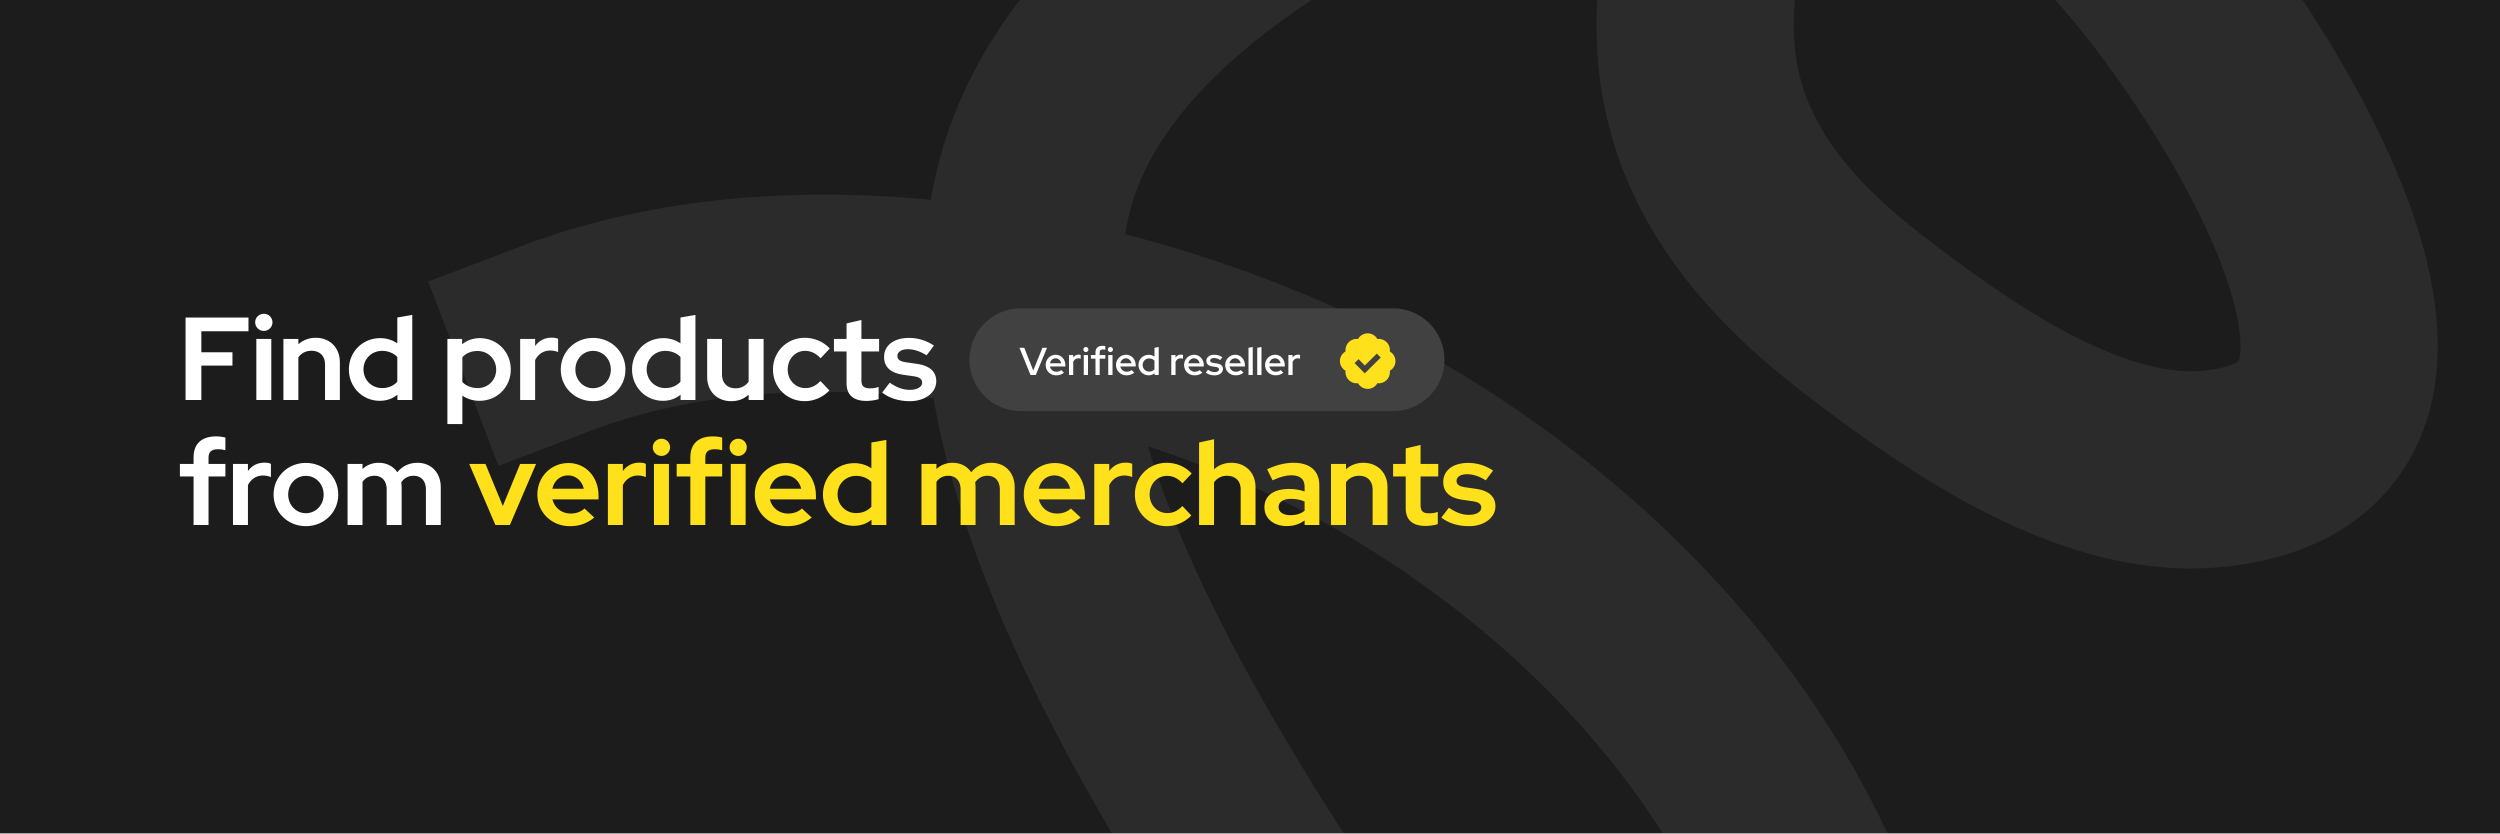
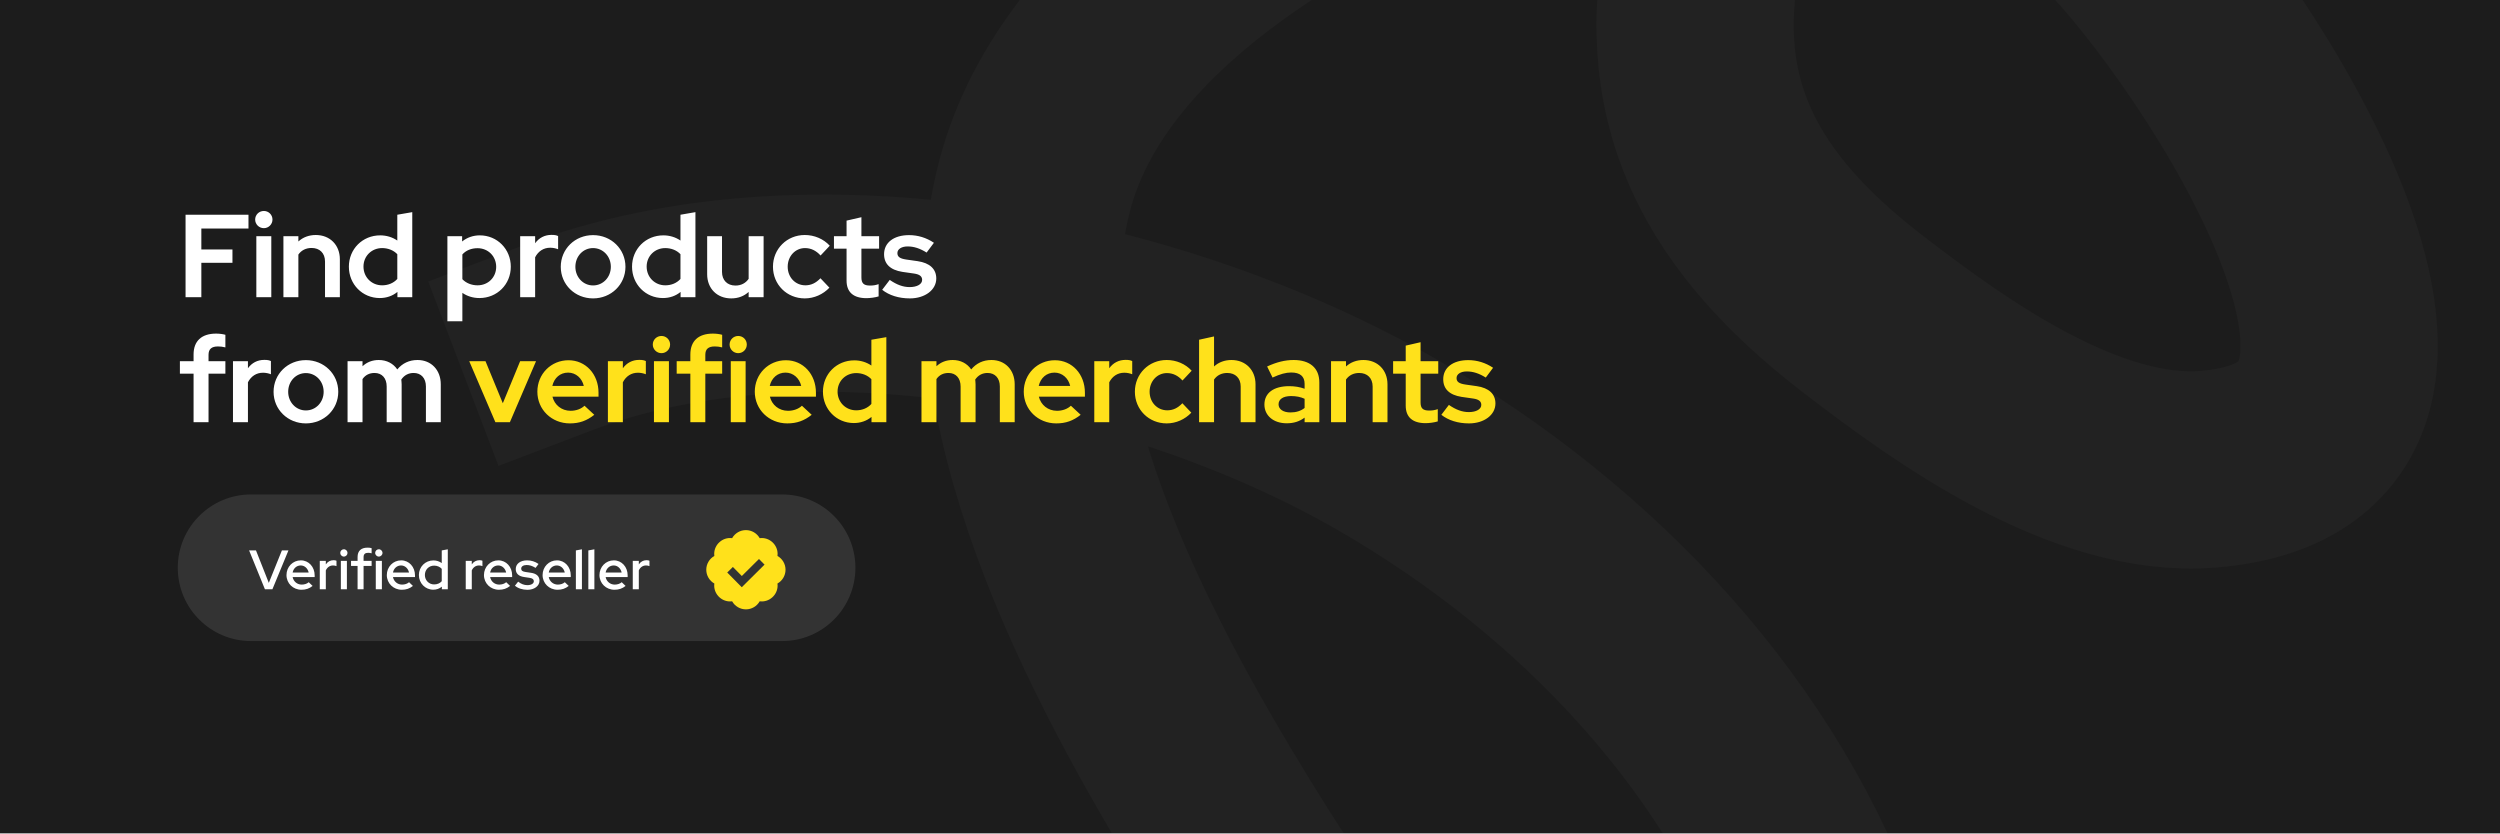
<svg xmlns="http://www.w3.org/2000/svg" width="900" height="300" viewBox="0 0 900 300" fill="none">
-   <g clip-path="url(#clip0_150_260)">
+   <g clip-path="url(#clip0_158_298)">
    <rect width="900" height="300" fill="#1C1C1C" />
-     <path d="M200 121.897C292.804 86.556 417.31 112.807 499.383 160.095C572.065 201.972 632.498 266.254 658.951 343.74C673.296 385.763 672.597 470.444 600 449.813C529.203 429.694 476.027 355.879 441.358 299.371C403.027 236.894 352.437 142.799 372.531 66.656C390.197 -0.288 469.541 -45.072 530.864 -69.682C614.488 -103.24 691.789 -90.74 758.025 -32.071C788.991 -4.643 906.491 159.73 795.062 168.91C750.917 172.547 702.067 137.217 670.679 113.082C618.953 73.308 599.005 30.412 616.358 -32.365C636.71 -105.99 716.576 -182.596 799.383 -192.209C840.467 -196.979 886.842 -180.132 900 -142.552" stroke="white" stroke-opacity="0.07" stroke-width="71" stroke-linecap="square" />
-     <path d="M66.8 144V114.304H89.454V119.267H72.485V126.819H83.684V131.613H72.485V144H66.8ZM94.996 119.14C93.257 119.14 91.857 117.74 91.857 116.043C91.857 114.304 93.257 112.946 94.996 112.946C96.693 112.946 98.093 114.304 98.093 116.043C98.093 117.74 96.693 119.14 94.996 119.14ZM92.281 144V122.025H97.668V144H92.281ZM102.03 144V122.025H107.417V123.934C109.072 122.407 111.236 121.601 113.696 121.601C118.787 121.601 122.35 125.207 122.35 130.34V144H117.005V131.146C117.005 128.134 115.096 126.267 112.169 126.267C110.133 126.267 108.478 127.116 107.417 128.643V144H102.03ZM136.708 144.297C130.472 144.297 125.593 139.333 125.593 133.012C125.593 126.649 130.514 121.728 136.877 121.728C139.083 121.728 141.247 122.364 143.029 123.595V114.304L148.417 113.371V144H143.071V142.091C141.332 143.533 139.126 144.297 136.708 144.297ZM137.556 139.715C139.762 139.715 141.671 138.909 143.029 137.424V128.516C141.714 127.116 139.72 126.31 137.556 126.31C133.781 126.31 130.853 129.194 130.853 132.97C130.853 136.788 133.781 139.715 137.556 139.715ZM161.064 152.654V122.025H166.367V123.934C168.148 122.492 170.354 121.728 172.73 121.728C179.009 121.728 183.887 126.691 183.887 133.012C183.887 139.376 178.966 144.297 172.603 144.297C170.354 144.297 168.233 143.661 166.452 142.43V152.654H161.064ZM171.924 139.715C175.742 139.715 178.627 136.831 178.627 133.055C178.627 129.237 175.7 126.352 171.924 126.352C169.718 126.352 167.767 127.116 166.452 128.601V137.509C167.767 138.909 169.761 139.715 171.924 139.715ZM187.26 144V122.025H192.648V124.57C194.048 122.619 196.084 121.558 198.544 121.558C199.69 121.558 200.284 121.686 200.92 121.983V126.734C200.072 126.395 199.053 126.182 198.078 126.182C195.702 126.182 193.793 127.413 192.648 129.619V144H187.26ZM213.498 144.424C206.965 144.424 201.875 139.418 201.875 133.055C201.875 126.649 206.965 121.643 213.498 121.643C220.032 121.643 225.165 126.649 225.165 133.055C225.165 139.418 220.032 144.424 213.498 144.424ZM213.498 139.758C217.104 139.758 219.904 136.788 219.904 133.055C219.904 129.237 217.062 126.31 213.498 126.31C209.935 126.31 207.135 129.237 207.135 133.055C207.135 136.788 209.935 139.758 213.498 139.758ZM238.647 144.297C232.411 144.297 227.532 139.333 227.532 133.012C227.532 126.649 232.453 121.728 238.817 121.728C241.023 121.728 243.186 122.364 244.968 123.595V114.304L250.356 113.371V144H245.01V142.091C243.271 143.533 241.065 144.297 238.647 144.297ZM239.495 139.715C241.701 139.715 243.61 138.909 244.968 137.424V128.516C243.653 127.116 241.659 126.31 239.495 126.31C235.72 126.31 232.793 129.194 232.793 132.97C232.793 136.788 235.72 139.715 239.495 139.715ZM263.231 144.424C258.14 144.424 254.577 140.861 254.577 135.728V122.025H259.922V134.879C259.922 137.891 261.831 139.8 264.758 139.8C266.837 139.8 268.449 138.909 269.51 137.382V122.025H274.897V144H269.51V142.091C267.855 143.618 265.734 144.424 263.231 144.424ZM289.721 144.424C283.273 144.424 278.267 139.461 278.267 133.012C278.267 126.607 283.273 121.601 289.721 121.601C293.158 121.601 296.467 123.001 298.715 125.461L295.406 128.982C293.794 127.201 291.927 126.31 289.806 126.31C286.285 126.31 283.57 129.237 283.57 133.012C283.57 136.831 286.328 139.715 289.934 139.715C291.97 139.715 293.709 138.909 295.364 137.17L298.588 140.564C296.297 142.982 293.073 144.424 289.721 144.424ZM311.932 144.339C307.223 144.339 304.763 142.176 304.763 138.018V126.522H300.224V122.025H304.763V116.425L310.108 115.195V122.025H316.472V126.522H310.108V136.873C310.108 138.994 310.957 139.8 313.205 139.8C314.351 139.8 315.199 139.673 316.302 139.291V143.703C315.114 144.085 313.205 144.339 311.932 144.339ZM327.557 144.424C323.569 144.424 320.091 143.321 317.588 141.327L320.303 137.764C322.806 139.503 325.096 140.352 327.472 140.352C330.187 140.352 331.969 139.291 331.969 137.764C331.969 136.491 331.078 135.77 329.042 135.473L324.884 134.879C320.515 134.2 318.266 132.037 318.266 128.516C318.266 124.358 321.745 121.643 327.26 121.643C330.442 121.643 333.496 122.576 336.211 124.401L333.581 127.922C331.205 126.437 329.042 125.716 326.751 125.716C324.545 125.716 323.06 126.691 323.06 128.091C323.06 129.449 323.951 130.085 326.199 130.425L330.357 131.019C334.684 131.655 337.06 133.819 337.06 137.255C337.06 141.37 332.987 144.424 327.557 144.424ZM69.685 189V171.522H64.764V167.025H69.685V164.607C69.685 159.771 72.569 157.098 77.787 157.098C78.975 157.098 80.248 157.268 81.139 157.522V162.061C80.121 161.807 79.357 161.722 78.466 161.722C76.175 161.722 75.072 162.655 75.072 164.734V167.025H81.139V171.522H75.072V189H69.685ZM83.871 189V167.025H89.258V169.57C90.659 167.619 92.695 166.558 95.155 166.558C96.301 166.558 96.895 166.686 97.531 166.983V171.734C96.683 171.395 95.664 171.182 94.689 171.182C92.313 171.182 90.404 172.413 89.258 174.619V189H83.871ZM110.109 189.424C103.576 189.424 98.486 184.418 98.486 178.055C98.486 171.649 103.576 166.643 110.109 166.643C116.642 166.643 121.776 171.649 121.776 178.055C121.776 184.418 116.642 189.424 110.109 189.424ZM110.109 184.758C113.715 184.758 116.515 181.788 116.515 178.055C116.515 174.237 113.673 171.31 110.109 171.31C106.546 171.31 103.746 174.237 103.746 178.055C103.746 181.788 106.546 184.758 110.109 184.758ZM125.119 189V167.025H130.506V168.849C132.076 167.364 134.07 166.601 136.361 166.601C139.246 166.601 141.579 167.873 143.021 169.995C144.845 167.789 147.306 166.601 150.318 166.601C155.239 166.601 158.675 170.207 158.675 175.34V189H153.33V176.146C153.33 173.134 151.591 171.267 148.918 171.267C147.051 171.267 145.524 172.073 144.464 173.643C144.506 174.194 144.591 174.746 144.591 175.34V189H139.203V176.146C139.203 173.134 137.506 171.267 134.834 171.267C133.009 171.267 131.525 171.988 130.506 173.473V189H125.119Z" fill="white" />
-     <path d="M178.341 189L168.923 167.025H174.777L181.014 182.17L187.25 167.025H192.977L183.559 189H178.341ZM205.16 189.424C198.542 189.424 193.451 184.418 193.451 178.012C193.451 171.649 198.372 166.686 204.651 166.686C210.845 166.686 215.469 171.691 215.469 178.394V179.794H198.881C199.603 182.764 202.148 184.885 205.415 184.885C207.408 184.885 209.233 184.206 210.421 183.061L213.942 186.327C211.269 188.449 208.596 189.424 205.16 189.424ZM198.839 175.934H210.166C209.53 173.134 207.281 171.14 204.524 171.14C201.681 171.14 199.518 173.007 198.839 175.934ZM218.842 189V167.025H224.229V169.57C225.629 167.619 227.666 166.558 230.126 166.558C231.272 166.558 231.866 166.686 232.502 166.983V171.734C231.653 171.395 230.635 171.182 229.66 171.182C227.284 171.182 225.375 172.413 224.229 174.619V189H218.842ZM238.142 164.14C236.402 164.14 235.002 162.74 235.002 161.043C235.002 159.304 236.402 157.946 238.142 157.946C239.838 157.946 241.238 159.304 241.238 161.043C241.238 162.74 239.838 164.14 238.142 164.14ZM235.426 189V167.025H240.814V189H235.426ZM248.527 189V171.522H243.606V167.025H248.527V164.607C248.527 159.771 251.412 157.098 256.63 157.098C257.817 157.098 259.09 157.268 259.981 157.522V162.061C258.963 161.807 258.199 161.722 257.308 161.722C255.018 161.722 253.915 162.655 253.915 164.734V167.025H259.981V171.522H253.915V189H248.527ZM265.751 164.14C264.054 164.14 262.654 162.74 262.654 161.043C262.654 159.304 264.054 157.946 265.751 157.946C267.49 157.946 268.847 159.304 268.847 161.043C268.847 162.74 267.49 164.14 265.751 164.14ZM263.078 189V167.025H268.423V189H263.078ZM283.43 189.424C276.812 189.424 271.722 184.418 271.722 178.012C271.722 171.649 276.643 166.686 282.921 166.686C289.115 166.686 293.739 171.691 293.739 178.394V179.794H277.152C277.873 182.764 280.418 184.885 283.685 184.885C285.679 184.885 287.503 184.206 288.691 183.061L292.212 186.327C289.539 188.449 286.866 189.424 283.43 189.424ZM277.109 175.934H288.436C287.8 173.134 285.551 171.14 282.794 171.14C279.952 171.14 277.788 173.007 277.109 175.934ZM307.375 189.297C301.139 189.297 296.261 184.333 296.261 178.012C296.261 171.649 301.182 166.728 307.545 166.728C309.751 166.728 311.915 167.364 313.696 168.595V159.304L319.084 158.371V189H313.739V187.091C311.999 188.533 309.793 189.297 307.375 189.297ZM308.224 184.715C310.43 184.715 312.339 183.909 313.696 182.424V173.516C312.381 172.116 310.387 171.31 308.224 171.31C304.448 171.31 301.521 174.194 301.521 177.97C301.521 181.788 304.448 184.715 308.224 184.715ZM331.731 189V167.025H337.119V168.849C338.689 167.364 340.683 166.601 342.973 166.601C345.858 166.601 348.191 167.873 349.634 169.995C351.458 167.789 353.918 166.601 356.93 166.601C361.852 166.601 365.288 170.207 365.288 175.34V189H359.942V176.146C359.942 173.134 358.203 171.267 355.531 171.267C353.664 171.267 352.137 172.073 351.076 173.643C351.119 174.194 351.203 174.746 351.203 175.34V189H345.816V176.146C345.816 173.134 344.119 171.267 341.446 171.267C339.622 171.267 338.137 171.988 337.119 173.473V189H331.731ZM380.26 189.424C373.642 189.424 368.552 184.418 368.552 178.012C368.552 171.649 373.473 166.686 379.751 166.686C385.945 166.686 390.569 171.691 390.569 178.394V179.794H373.982C374.703 182.764 377.248 184.885 380.515 184.885C382.509 184.885 384.333 184.206 385.521 183.061L389.042 186.327C386.369 188.449 383.697 189.424 380.26 189.424ZM373.939 175.934H385.266C384.63 173.134 382.382 171.14 379.624 171.14C376.782 171.14 374.618 173.007 373.939 175.934ZM393.942 189V167.025H399.33V169.57C400.73 167.619 402.766 166.558 405.227 166.558C406.372 166.558 406.966 166.686 407.602 166.983V171.734C406.754 171.395 405.736 171.182 404.76 171.182C402.384 171.182 400.475 172.413 399.33 174.619V189H393.942ZM420.011 189.424C413.563 189.424 408.557 184.461 408.557 178.012C408.557 171.607 413.563 166.601 420.011 166.601C423.447 166.601 426.756 168.001 429.005 170.461L425.696 173.982C424.084 172.201 422.217 171.31 420.096 171.31C416.575 171.31 413.86 174.237 413.86 178.012C413.86 181.831 416.617 184.715 420.223 184.715C422.259 184.715 423.999 183.909 425.653 182.17L428.877 185.564C426.586 187.982 423.362 189.424 420.011 189.424ZM431.669 189V159.304L437.056 158.116V168.934C438.711 167.407 440.874 166.601 443.335 166.601C448.426 166.601 451.989 170.207 451.989 175.34V189H446.644V176.146C446.644 173.134 444.735 171.267 441.808 171.267C439.771 171.267 438.117 172.116 437.056 173.643V189H431.669ZM463.207 189.382C458.456 189.382 455.189 186.624 455.189 182.637C455.189 178.479 458.498 176.019 464.098 176.019C466.05 176.019 467.959 176.316 469.656 176.952V175.17C469.656 172.455 468.001 171.098 464.819 171.098C462.953 171.098 460.874 171.649 458.117 172.922L456.165 168.934C459.559 167.364 462.613 166.601 465.71 166.601C471.607 166.601 474.958 169.528 474.958 174.661V189H469.656V187.346C467.789 188.745 465.71 189.382 463.207 189.382ZM460.28 182.552C460.28 184.333 461.977 185.479 464.565 185.479C466.559 185.479 468.256 184.97 469.656 183.867V180.558C468.171 179.879 466.601 179.582 464.777 179.582C461.977 179.582 460.28 180.685 460.28 182.552ZM479.172 189V167.025H484.56V168.934C486.214 167.407 488.378 166.601 490.839 166.601C495.929 166.601 499.493 170.207 499.493 175.34V189H494.148V176.146C494.148 173.134 492.239 171.267 489.311 171.267C487.275 171.267 485.621 172.116 484.56 173.643V189H479.172ZM513.229 189.339C508.52 189.339 506.059 187.176 506.059 183.018V171.522H501.52V167.025H506.059V161.425L511.405 160.195V167.025H517.768V171.522H511.405V181.873C511.405 183.994 512.253 184.8 514.502 184.8C515.647 184.8 516.495 184.673 517.598 184.291V188.703C516.411 189.085 514.502 189.339 513.229 189.339ZM528.853 189.424C524.866 189.424 521.387 188.321 518.884 186.327L521.599 182.764C524.102 184.503 526.393 185.352 528.769 185.352C531.484 185.352 533.265 184.291 533.265 182.764C533.265 181.491 532.375 180.77 530.338 180.473L526.181 179.879C521.811 179.2 519.563 177.037 519.563 173.516C519.563 169.358 523.041 166.643 528.556 166.643C531.738 166.643 534.793 167.576 537.508 169.401L534.877 172.922C532.502 171.437 530.338 170.716 528.047 170.716C525.841 170.716 524.357 171.691 524.357 173.091C524.357 174.449 525.247 175.085 527.496 175.425L531.653 176.019C535.98 176.655 538.356 178.819 538.356 182.255C538.356 186.37 534.284 189.424 528.853 189.424Z" fill="#FFE11B" />
-     <rect x="349" y="111" width="171" height="37" rx="18.5" fill="#414141" />
-     <path d="M500.332 126.521C500.355 126.347 500.367 126.173 500.367 126C500.367 123.621 498.224 121.712 495.846 122.035C495.153 120.802 493.833 120 492.367 120C490.901 120 489.581 120.802 488.888 122.035C486.505 121.712 484.367 123.621 484.367 126C484.367 126.173 484.379 126.347 484.402 126.521C483.169 127.215 482.367 128.535 482.367 130C482.367 131.465 483.169 132.785 484.402 133.479C484.379 133.652 484.367 133.826 484.367 134C484.367 136.379 486.505 138.283 488.888 137.965C489.581 139.198 490.901 140 492.367 140C493.833 140 495.153 139.198 495.846 137.965C498.224 138.283 500.367 136.379 500.367 134C500.367 133.827 500.355 133.653 500.332 133.479C501.565 132.785 502.367 131.465 502.367 130C502.367 128.535 501.565 127.215 500.332 126.521ZM491.322 134.416L487.655 130.702L489.079 129.298L491.336 131.584L495.663 127.29L497.071 128.71L491.322 134.416Z" fill="#FFE11B" />
-     <path d="M370.99 135L367 125.2H368.736L371.97 133.39L375.274 125.2H376.926L372.88 135H370.99ZM380.211 135.126C378.097 135.126 376.431 133.516 376.431 131.416C376.431 129.344 378.027 127.706 380.057 127.706C382.045 127.706 383.543 129.358 383.543 131.5V131.92H377.985C378.195 133.026 379.119 133.824 380.281 133.824C380.967 133.824 381.611 133.614 382.045 133.222L383.025 134.16C382.185 134.832 381.317 135.126 380.211 135.126ZM377.985 130.786H382.031C381.821 129.75 381.009 128.994 380.029 128.994C378.993 128.994 378.181 129.722 377.985 130.786ZM384.833 135V127.832H386.359V128.728C386.807 128.056 387.479 127.664 388.319 127.664C388.641 127.678 388.851 127.706 389.047 127.804V129.162C388.781 129.05 388.487 128.994 388.179 128.994C387.381 128.994 386.723 129.442 386.359 130.24V135H384.833ZM390.908 126.754C390.418 126.754 389.998 126.334 389.998 125.83C389.998 125.326 390.418 124.906 390.908 124.906C391.426 124.906 391.832 125.326 391.832 125.83C391.832 126.334 391.426 126.754 390.908 126.754ZM390.152 135V127.832H391.678V135H390.152ZM394.374 135V129.12H392.722V127.832H394.374V126.852C394.374 125.326 395.256 124.5 396.88 124.5C397.258 124.5 397.622 124.528 397.916 124.626V125.928C397.58 125.844 397.356 125.802 397.034 125.802C396.264 125.802 395.886 126.152 395.886 126.88V127.832H397.916V129.12H395.886V135H394.374ZM399.736 126.754C399.232 126.754 398.812 126.334 398.812 125.83C398.812 125.326 399.232 124.906 399.736 124.906C400.24 124.906 400.66 125.326 400.66 125.83C400.66 126.334 400.24 126.754 399.736 126.754ZM398.966 135V127.832H400.506V135H398.966ZM405.531 135.126C403.417 135.126 401.751 133.516 401.751 131.416C401.751 129.344 403.347 127.706 405.377 127.706C407.365 127.706 408.863 129.358 408.863 131.5V131.92H403.305C403.515 133.026 404.439 133.824 405.601 133.824C406.287 133.824 406.931 133.614 407.365 133.222L408.345 134.16C407.505 134.832 406.637 135.126 405.531 135.126ZM403.305 130.786H407.351C407.141 129.75 406.329 128.994 405.349 128.994C404.313 128.994 403.501 129.722 403.305 130.786ZM413.485 135.112C411.455 135.112 409.845 133.488 409.845 131.402C409.845 129.344 411.455 127.72 413.513 127.72C414.283 127.72 415.011 127.958 415.613 128.392V125.2L417.139 124.92V135H415.641V134.342C415.039 134.846 414.297 135.112 413.485 135.112ZM413.695 133.782C414.479 133.782 415.165 133.488 415.613 132.97V129.848C415.165 129.344 414.465 129.036 413.695 129.036C412.365 129.036 411.357 130.044 411.357 131.402C411.357 132.746 412.379 133.782 413.695 133.782ZM421.666 135V127.832H423.192V128.728C423.64 128.056 424.312 127.664 425.152 127.664C425.474 127.678 425.684 127.706 425.88 127.804V129.162C425.614 129.05 425.32 128.994 425.012 128.994C424.214 128.994 423.556 129.442 423.192 130.24V135H421.666ZM430.045 135.126C427.931 135.126 426.265 133.516 426.265 131.416C426.265 129.344 427.861 127.706 429.891 127.706C431.879 127.706 433.377 129.358 433.377 131.5V131.92H427.819C428.029 133.026 428.953 133.824 430.115 133.824C430.801 133.824 431.445 133.614 431.879 133.222L432.859 134.16C432.019 134.832 431.151 135.126 430.045 135.126ZM427.819 130.786H431.865C431.655 129.75 430.843 128.994 429.863 128.994C428.827 128.994 428.015 129.722 427.819 130.786ZM437.242 135.14C435.996 135.14 434.862 134.776 434.078 134.104L434.89 133.082C435.646 133.67 436.416 133.964 437.214 133.964C438.18 133.964 438.852 133.572 438.852 132.97C438.852 132.494 438.502 132.228 437.76 132.116L436.444 131.92C435.016 131.724 434.288 131.038 434.288 129.89C434.288 128.588 435.436 127.706 437.144 127.706C438.194 127.706 439.146 128 440.042 128.616L439.286 129.61C438.488 129.106 437.774 128.882 437.032 128.882C436.206 128.882 435.66 129.246 435.66 129.792C435.66 130.282 435.982 130.534 436.794 130.646L438.11 130.842C439.538 131.038 440.28 131.738 440.28 132.858C440.28 134.16 438.978 135.14 437.242 135.14ZM444.838 135.126C442.724 135.126 441.058 133.516 441.058 131.416C441.058 129.344 442.654 127.706 444.684 127.706C446.672 127.706 448.17 129.358 448.17 131.5V131.92H442.612C442.822 133.026 443.746 133.824 444.908 133.824C445.594 133.824 446.238 133.614 446.672 133.222L447.652 134.16C446.812 134.832 445.944 135.126 444.838 135.126ZM442.612 130.786H446.658C446.448 129.75 445.636 128.994 444.656 128.994C443.62 128.994 442.808 129.722 442.612 130.786ZM449.46 135V125.2L450.986 124.92V135H449.46ZM452.605 135V125.2L454.131 124.92V135H452.605ZM459.194 135.126C457.08 135.126 455.414 133.516 455.414 131.416C455.414 129.344 457.01 127.706 459.04 127.706C461.028 127.706 462.526 129.358 462.526 131.5V131.92H456.968C457.178 133.026 458.102 133.824 459.264 133.824C459.95 133.824 460.594 133.614 461.028 133.222L462.007 134.16C461.168 134.832 460.3 135.126 459.194 135.126ZM456.968 130.786H461.014C460.804 129.75 459.992 128.994 459.012 128.994C457.976 128.994 457.164 129.722 456.968 130.786ZM463.816 135V127.832H465.342V128.728C465.79 128.056 466.462 127.664 467.302 127.664C467.624 127.678 467.834 127.706 468.03 127.804V129.162C467.764 129.05 467.47 128.994 467.162 128.994C466.364 128.994 465.706 129.442 465.342 130.24V135H463.816Z" fill="white" />
+     <path d="M200 121.897C292.804 86.556 417.31 112.807 499.383 160.095C572.065 201.972 632.498 266.254 658.951 343.74C673.296 385.763 672.597 470.444 600 449.813C529.203 429.694 476.027 355.879 441.358 299.371C403.027 236.894 352.437 142.799 372.531 66.656C390.197 -0.288 469.541 -45.072 530.864 -69.682C614.488 -103.24 691.789 -90.74 758.025 -32.071C788.991 -4.643 906.491 159.73 795.062 168.91C750.917 172.547 702.067 137.217 670.679 113.082C618.953 73.308 599.005 30.412 616.358 -32.365C636.71 -105.99 716.576 -182.596 799.383 -192.209C840.467 -196.979 886.842 -180.132 900 -142.552" stroke="white" stroke-opacity="0.03" stroke-width="71" stroke-linecap="square" />
+     <path d="M66.8 107V77.304H89.454V82.267H72.485V89.819H83.684V94.612H72.485V107H66.8ZM94.996 82.14C93.257 82.14 91.857 80.74 91.857 79.043C91.857 77.304 93.257 75.947 94.996 75.947C96.693 75.947 98.093 77.304 98.093 79.043C98.093 80.74 96.693 82.14 94.996 82.14ZM92.281 107V85.025H97.668V107H92.281ZM102.03 107V85.025H107.417V86.934C109.072 85.407 111.236 84.601 113.696 84.601C118.787 84.601 122.35 88.207 122.35 93.34V107H117.005V94.146C117.005 91.134 115.096 89.267 112.169 89.267C110.133 89.267 108.478 90.116 107.417 91.643V107H102.03ZM136.708 107.297C130.472 107.297 125.593 102.333 125.593 96.013C125.593 89.649 130.514 84.728 136.877 84.728C139.083 84.728 141.247 85.364 143.029 86.595V77.304L148.417 76.371V107H143.071V105.091C141.332 106.533 139.126 107.297 136.708 107.297ZM137.556 102.715C139.762 102.715 141.671 101.909 143.029 100.424V91.516C141.714 90.116 139.72 89.31 137.556 89.31C133.781 89.31 130.853 92.194 130.853 95.97C130.853 99.788 133.781 102.715 137.556 102.715ZM161.064 115.654V85.025H166.367V86.934C168.148 85.492 170.354 84.728 172.73 84.728C179.009 84.728 183.887 89.692 183.887 96.013C183.887 102.376 178.966 107.297 172.603 107.297C170.354 107.297 168.233 106.661 166.452 105.43V115.654H161.064ZM171.924 102.715C175.742 102.715 178.627 99.831 178.627 96.055C178.627 92.237 175.7 89.352 171.924 89.352C169.718 89.352 167.767 90.116 166.452 91.6V100.509C167.767 101.909 169.761 102.715 171.924 102.715ZM187.26 107V85.025H192.648V87.57C194.048 85.619 196.084 84.558 198.544 84.558C199.69 84.558 200.284 84.686 200.92 84.983V89.734C200.072 89.394 199.053 89.182 198.078 89.182C195.702 89.182 193.793 90.413 192.648 92.619V107H187.26ZM213.498 107.424C206.965 107.424 201.875 102.418 201.875 96.055C201.875 89.649 206.965 84.643 213.498 84.643C220.032 84.643 225.165 89.649 225.165 96.055C225.165 102.418 220.032 107.424 213.498 107.424ZM213.498 102.758C217.104 102.758 219.904 99.788 219.904 96.055C219.904 92.237 217.062 89.31 213.498 89.31C209.935 89.31 207.135 92.237 207.135 96.055C207.135 99.788 209.935 102.758 213.498 102.758ZM238.647 107.297C232.411 107.297 227.532 102.333 227.532 96.013C227.532 89.649 232.453 84.728 238.817 84.728C241.023 84.728 243.186 85.364 244.968 86.595V77.304L250.356 76.371V107H245.01V105.091C243.271 106.533 241.065 107.297 238.647 107.297ZM239.495 102.715C241.701 102.715 243.61 101.909 244.968 100.424V91.516C243.653 90.116 241.659 89.31 239.495 89.31C235.72 89.31 232.793 92.194 232.793 95.97C232.793 99.788 235.72 102.715 239.495 102.715ZM263.231 107.424C258.14 107.424 254.577 103.861 254.577 98.728V85.025H259.922V97.879C259.922 100.891 261.831 102.8 264.758 102.8C266.837 102.8 268.449 101.909 269.51 100.382V85.025H274.897V107H269.51V105.091C267.855 106.618 265.734 107.424 263.231 107.424ZM289.721 107.424C283.273 107.424 278.267 102.461 278.267 96.013C278.267 89.607 283.273 84.601 289.721 84.601C293.158 84.601 296.467 86.001 298.715 88.461L295.406 91.982C293.794 90.201 291.927 89.31 289.806 89.31C286.285 89.31 283.57 92.237 283.57 96.013C283.57 99.831 286.328 102.715 289.934 102.715C291.97 102.715 293.709 101.909 295.364 100.17L298.588 103.564C296.297 105.982 293.073 107.424 289.721 107.424ZM311.932 107.339C307.223 107.339 304.763 105.176 304.763 101.018V89.522H300.224V85.025H304.763V79.425L310.108 78.195V85.025H316.472V89.522H310.108V99.873C310.108 101.994 310.957 102.8 313.205 102.8C314.351 102.8 315.199 102.673 316.302 102.291V106.703C315.114 107.085 313.205 107.339 311.932 107.339ZM327.557 107.424C323.569 107.424 320.091 106.321 317.588 104.327L320.303 100.764C322.806 102.503 325.096 103.352 327.472 103.352C330.187 103.352 331.969 102.291 331.969 100.764C331.969 99.491 331.078 98.77 329.042 98.473L324.884 97.879C320.515 97.2 318.266 95.037 318.266 91.516C318.266 87.358 321.745 84.643 327.26 84.643C330.442 84.643 333.496 85.576 336.211 87.401L333.581 90.922C331.205 89.437 329.042 88.716 326.751 88.716C324.545 88.716 323.06 89.692 323.06 91.091C323.06 92.449 323.951 93.085 326.199 93.425L330.357 94.019C334.684 94.655 337.06 96.819 337.06 100.255C337.06 104.37 332.987 107.424 327.557 107.424ZM69.685 152V134.522H64.764V130.025H69.685V127.607C69.685 122.771 72.569 120.098 77.787 120.098C78.975 120.098 80.248 120.268 81.139 120.522V125.061C80.121 124.807 79.357 124.722 78.466 124.722C76.175 124.722 75.072 125.655 75.072 127.734V130.025H81.139V134.522H75.072V152H69.685ZM83.871 152V130.025H89.258V132.57C90.659 130.619 92.695 129.558 95.155 129.558C96.301 129.558 96.895 129.686 97.531 129.983V134.734C96.683 134.395 95.664 134.182 94.689 134.182C92.313 134.182 90.404 135.413 89.258 137.619V152H83.871ZM110.109 152.424C103.576 152.424 98.486 147.418 98.486 141.055C98.486 134.649 103.576 129.643 110.109 129.643C116.642 129.643 121.776 134.649 121.776 141.055C121.776 147.418 116.642 152.424 110.109 152.424ZM110.109 147.758C113.715 147.758 116.515 144.788 116.515 141.055C116.515 137.237 113.673 134.31 110.109 134.31C106.546 134.31 103.746 137.237 103.746 141.055C103.746 144.788 106.546 147.758 110.109 147.758ZM125.119 152V130.025H130.506V131.849C132.076 130.364 134.07 129.601 136.361 129.601C139.246 129.601 141.579 130.873 143.021 132.995C144.845 130.789 147.306 129.601 150.318 129.601C155.239 129.601 158.675 133.207 158.675 138.34V152H153.33V139.146C153.33 136.134 151.591 134.267 148.918 134.267C147.051 134.267 145.524 135.073 144.464 136.643C144.506 137.194 144.591 137.746 144.591 138.34V152H139.203V139.146C139.203 136.134 137.506 134.267 134.834 134.267C133.009 134.267 131.525 134.988 130.506 136.473V152H125.119Z" fill="white" />
+     <path d="M178.341 152L168.923 130.025H174.777L181.014 145.17L187.25 130.025H192.977L183.559 152H178.341ZM205.16 152.424C198.542 152.424 193.451 147.418 193.451 141.012C193.451 134.649 198.372 129.686 204.651 129.686C210.845 129.686 215.469 134.691 215.469 141.394V142.794H198.881C199.603 145.764 202.148 147.885 205.415 147.885C207.408 147.885 209.233 147.206 210.421 146.061L213.942 149.327C211.269 151.449 208.596 152.424 205.16 152.424ZM198.839 138.934H210.166C209.53 136.134 207.281 134.14 204.524 134.14C201.681 134.14 199.518 136.007 198.839 138.934ZM218.842 152V130.025H224.229V132.57C225.629 130.619 227.666 129.558 230.126 129.558C231.272 129.558 231.866 129.686 232.502 129.983V134.734C231.653 134.395 230.635 134.182 229.66 134.182C227.284 134.182 225.375 135.413 224.229 137.619V152H218.842ZM238.142 127.14C236.402 127.14 235.002 125.74 235.002 124.043C235.002 122.304 236.402 120.946 238.142 120.946C239.838 120.946 241.238 122.304 241.238 124.043C241.238 125.74 239.838 127.14 238.142 127.14ZM235.426 152V130.025H240.814V152H235.426ZM248.527 152V134.522H243.606V130.025H248.527V127.607C248.527 122.771 251.412 120.098 256.63 120.098C257.817 120.098 259.09 120.268 259.981 120.522V125.061C258.963 124.807 258.199 124.722 257.308 124.722C255.018 124.722 253.915 125.655 253.915 127.734V130.025H259.981V134.522H253.915V152H248.527ZM265.751 127.14C264.054 127.14 262.654 125.74 262.654 124.043C262.654 122.304 264.054 120.946 265.751 120.946C267.49 120.946 268.847 122.304 268.847 124.043C268.847 125.74 267.49 127.14 265.751 127.14ZM263.078 152V130.025H268.423V152H263.078ZM283.43 152.424C276.812 152.424 271.722 147.418 271.722 141.012C271.722 134.649 276.643 129.686 282.921 129.686C289.115 129.686 293.739 134.691 293.739 141.394V142.794H277.152C277.873 145.764 280.418 147.885 283.685 147.885C285.679 147.885 287.503 147.206 288.691 146.061L292.212 149.327C289.539 151.449 286.866 152.424 283.43 152.424ZM277.109 138.934H288.436C287.8 136.134 285.551 134.14 282.794 134.14C279.952 134.14 277.788 136.007 277.109 138.934ZM307.375 152.297C301.139 152.297 296.261 147.333 296.261 141.012C296.261 134.649 301.182 129.728 307.545 129.728C309.751 129.728 311.915 130.364 313.696 131.595V122.304L319.084 121.371V152H313.739V150.091C311.999 151.533 309.793 152.297 307.375 152.297ZM308.224 147.715C310.43 147.715 312.339 146.909 313.696 145.424V136.516C312.381 135.116 310.387 134.31 308.224 134.31C304.448 134.31 301.521 137.194 301.521 140.97C301.521 144.788 304.448 147.715 308.224 147.715ZM331.731 152V130.025H337.119V131.849C338.689 130.364 340.683 129.601 342.973 129.601C345.858 129.601 348.191 130.873 349.634 132.995C351.458 130.789 353.918 129.601 356.93 129.601C361.852 129.601 365.288 133.207 365.288 138.34V152H359.942V139.146C359.942 136.134 358.203 134.267 355.531 134.267C353.664 134.267 352.137 135.073 351.076 136.643C351.119 137.194 351.203 137.746 351.203 138.34V152H345.816V139.146C345.816 136.134 344.119 134.267 341.446 134.267C339.622 134.267 338.137 134.988 337.119 136.473V152H331.731ZM380.26 152.424C373.642 152.424 368.552 147.418 368.552 141.012C368.552 134.649 373.473 129.686 379.751 129.686C385.945 129.686 390.569 134.691 390.569 141.394V142.794H373.982C374.703 145.764 377.248 147.885 380.515 147.885C382.509 147.885 384.333 147.206 385.521 146.061L389.042 149.327C386.369 151.449 383.697 152.424 380.26 152.424ZM373.939 138.934H385.266C384.63 136.134 382.382 134.14 379.624 134.14C376.782 134.14 374.618 136.007 373.939 138.934ZM393.942 152V130.025H399.33V132.57C400.73 130.619 402.766 129.558 405.227 129.558C406.372 129.558 406.966 129.686 407.602 129.983V134.734C406.754 134.395 405.736 134.182 404.76 134.182C402.384 134.182 400.475 135.413 399.33 137.619V152H393.942ZM420.011 152.424C413.563 152.424 408.557 147.461 408.557 141.012C408.557 134.607 413.563 129.601 420.011 129.601C423.447 129.601 426.756 131.001 429.005 133.461L425.696 136.982C424.084 135.201 422.217 134.31 420.096 134.31C416.575 134.31 413.86 137.237 413.86 141.012C413.86 144.831 416.617 147.715 420.223 147.715C422.259 147.715 423.999 146.909 425.653 145.17L428.877 148.564C426.586 150.982 423.362 152.424 420.011 152.424ZM431.669 152V122.304L437.056 121.116V131.934C438.711 130.407 440.874 129.601 443.335 129.601C448.426 129.601 451.989 133.207 451.989 138.34V152H446.644V139.146C446.644 136.134 444.735 134.267 441.808 134.267C439.771 134.267 438.117 135.116 437.056 136.643V152H431.669ZM463.207 152.382C458.456 152.382 455.189 149.624 455.189 145.637C455.189 141.479 458.498 139.019 464.098 139.019C466.05 139.019 467.959 139.316 469.656 139.952V138.17C469.656 135.455 468.001 134.098 464.819 134.098C462.953 134.098 460.874 134.649 458.117 135.922L456.165 131.934C459.559 130.364 462.613 129.601 465.71 129.601C471.607 129.601 474.958 132.528 474.958 137.661V152H469.656V150.346C467.789 151.745 465.71 152.382 463.207 152.382ZM460.28 145.552C460.28 147.333 461.977 148.479 464.565 148.479C466.559 148.479 468.256 147.97 469.656 146.867V143.558C468.171 142.879 466.601 142.582 464.777 142.582C461.977 142.582 460.28 143.685 460.28 145.552ZM479.172 152V130.025H484.56V131.934C486.214 130.407 488.378 129.601 490.839 129.601C495.929 129.601 499.493 133.207 499.493 138.34V152H494.148V139.146C494.148 136.134 492.239 134.267 489.311 134.267C487.275 134.267 485.621 135.116 484.56 136.643V152H479.172ZM513.229 152.339C508.52 152.339 506.059 150.176 506.059 146.018V134.522H501.52V130.025H506.059V124.425L511.405 123.195V130.025H517.768V134.522H511.405V144.873C511.405 146.994 512.253 147.8 514.502 147.8C515.647 147.8 516.495 147.673 517.598 147.291V151.703C516.411 152.085 514.502 152.339 513.229 152.339ZM528.853 152.424C524.866 152.424 521.387 151.321 518.884 149.327L521.599 145.764C524.102 147.503 526.393 148.352 528.769 148.352C531.484 148.352 533.265 147.291 533.265 145.764C533.265 144.491 532.375 143.77 530.338 143.473L526.181 142.879C521.811 142.2 519.563 140.037 519.563 136.516C519.563 132.358 523.041 129.643 528.556 129.643C531.738 129.643 534.793 130.576 537.508 132.401L534.877 135.922C532.502 134.437 530.338 133.716 528.047 133.716C525.841 133.716 524.357 134.691 524.357 136.091C524.357 137.449 525.247 138.085 527.496 138.425L531.653 139.019C535.98 139.655 538.356 141.819 538.356 145.255C538.356 149.37 534.284 152.424 528.853 152.424Z" fill="#FFE11B" />
+     <rect x="64" y="178" width="243.946" height="52.784" rx="26.392" fill="#333333" />
+     <path d="M279.888 200.142C279.921 199.894 279.938 199.646 279.938 199.399C279.938 196.005 276.881 193.282 273.489 193.742C272.5 191.983 270.617 190.839 268.526 190.839C266.434 190.839 264.551 191.983 263.563 193.742C260.163 193.282 257.113 196.005 257.113 199.399C257.113 199.646 257.13 199.894 257.163 200.142C255.404 201.132 254.26 203.015 254.26 205.105C254.26 207.195 255.404 209.078 257.163 210.068C257.13 210.315 257.113 210.563 257.113 210.812C257.113 214.205 260.163 216.922 263.563 216.468C264.551 218.227 266.434 219.371 268.526 219.371C270.617 219.371 272.5 218.227 273.489 216.468C276.881 216.922 279.938 214.205 279.938 210.812C279.938 210.565 279.921 210.316 279.888 210.068C281.647 209.078 282.791 207.195 282.791 205.105C282.791 203.015 281.647 201.132 279.888 200.142ZM267.035 211.405L261.804 206.107L263.835 204.104L267.055 207.365L273.228 201.239L275.236 203.265L267.035 211.405Z" fill="#FFE11B" />
+     <path d="M95.371 212.133L89.678 198.152H92.155L96.769 209.836L101.482 198.152H103.839L98.067 212.133H95.371ZM108.525 212.313C105.509 212.313 103.133 210.016 103.133 207.02C103.133 204.064 105.41 201.727 108.306 201.727C111.142 201.727 113.279 204.084 113.279 207.14V207.739H105.35C105.649 209.317 106.967 210.455 108.625 210.455C109.604 210.455 110.522 210.156 111.142 209.596L112.54 210.935C111.341 211.893 110.103 212.313 108.525 212.313ZM105.35 206.121H111.122C110.822 204.643 109.664 203.565 108.266 203.565C106.788 203.565 105.629 204.603 105.35 206.121ZM115.119 212.133V201.907H117.296V203.185C117.936 202.227 118.894 201.667 120.093 201.667C120.552 201.687 120.851 201.727 121.131 201.867V203.805C120.752 203.645 120.332 203.565 119.893 203.565C118.754 203.565 117.816 204.204 117.296 205.342V212.133H115.119ZM123.785 200.369C123.086 200.369 122.487 199.77 122.487 199.051C122.487 198.332 123.086 197.733 123.785 197.733C124.524 197.733 125.103 198.332 125.103 199.051C125.103 199.77 124.524 200.369 123.785 200.369ZM122.707 212.133V201.907H124.884V212.133H122.707ZM128.73 212.133V203.745H126.374V201.907H128.73V200.509C128.73 198.332 129.989 197.154 132.305 197.154C132.845 197.154 133.364 197.194 133.783 197.334V199.191C133.304 199.071 132.984 199.011 132.525 199.011C131.427 199.011 130.887 199.51 130.887 200.549V201.907H133.783V203.745H130.887V212.133H128.73ZM136.38 200.369C135.661 200.369 135.062 199.77 135.062 199.051C135.062 198.332 135.661 197.733 136.38 197.733C137.099 197.733 137.698 198.332 137.698 199.051C137.698 199.77 137.099 200.369 136.38 200.369ZM135.281 212.133V201.907H137.478V212.133H135.281ZM144.647 212.313C141.631 212.313 139.254 210.016 139.254 207.02C139.254 204.064 141.531 201.727 144.427 201.727C147.263 201.727 149.4 204.084 149.4 207.14V207.739H141.471C141.771 209.317 143.089 210.455 144.747 210.455C145.725 210.455 146.644 210.156 147.263 209.596L148.661 210.935C147.463 211.893 146.225 212.313 144.647 212.313ZM141.471 206.121H147.243C146.944 204.643 145.785 203.565 144.387 203.565C142.909 203.565 141.751 204.603 141.471 206.121ZM155.994 212.293C153.098 212.293 150.801 209.976 150.801 207C150.801 204.064 153.098 201.747 156.033 201.747C157.132 201.747 158.171 202.087 159.029 202.706V198.152L161.206 197.753V212.133H159.069V211.194C158.21 211.913 157.152 212.293 155.994 212.293ZM156.293 210.395C157.412 210.395 158.39 209.976 159.029 209.237V204.783C158.39 204.064 157.392 203.625 156.293 203.625C154.396 203.625 152.958 205.063 152.958 207C152.958 208.917 154.416 210.395 156.293 210.395ZM167.664 212.133V201.907H169.841V203.185C170.48 202.227 171.438 201.667 172.637 201.667C173.096 201.687 173.396 201.727 173.675 201.867V203.805C173.296 203.645 172.876 203.565 172.437 203.565C171.298 203.565 170.36 204.204 169.841 205.342V212.133H167.664ZM179.618 212.313C176.602 212.313 174.225 210.016 174.225 207.02C174.225 204.064 176.502 201.727 179.398 201.727C182.234 201.727 184.371 204.084 184.371 207.14V207.739H176.442C176.742 209.317 178.06 210.455 179.718 210.455C180.696 210.455 181.615 210.156 182.234 209.596L183.632 210.935C182.434 211.893 181.195 212.313 179.618 212.313ZM176.442 206.121H182.214C181.914 204.643 180.756 203.565 179.358 203.565C177.88 203.565 176.722 204.603 176.442 206.121ZM189.884 212.333C188.107 212.333 186.489 211.813 185.371 210.855L186.529 209.397C187.608 210.236 188.706 210.655 189.845 210.655C191.223 210.655 192.181 210.096 192.181 209.237C192.181 208.558 191.682 208.178 190.623 208.019L188.746 207.739C186.709 207.459 185.67 206.481 185.67 204.843C185.67 202.986 187.308 201.727 189.745 201.727C191.243 201.727 192.601 202.147 193.879 203.026L192.8 204.444C191.662 203.725 190.643 203.405 189.585 203.405C188.407 203.405 187.628 203.924 187.628 204.703C187.628 205.402 188.087 205.762 189.245 205.922L191.123 206.201C193.16 206.481 194.218 207.479 194.218 209.077C194.218 210.935 192.361 212.333 189.884 212.333ZM200.721 212.313C197.705 212.313 195.329 210.016 195.329 207.02C195.329 204.064 197.605 201.727 200.501 201.727C203.337 201.727 205.475 204.084 205.475 207.14V207.739H197.546C197.845 209.317 199.163 210.455 200.821 210.455C201.8 210.455 202.718 210.156 203.337 209.596L204.736 210.935C203.537 211.893 202.299 212.313 200.721 212.313ZM197.546 206.121H203.318C203.018 204.643 201.86 203.565 200.461 203.565C198.984 203.565 197.825 204.603 197.546 206.121ZM207.315 212.133V198.152L209.492 197.753V212.133H207.315ZM211.801 212.133V198.152L213.978 197.753V212.133H211.801ZM221.2 212.313C218.185 212.313 215.808 210.016 215.808 207.02C215.808 204.064 218.085 201.727 220.981 201.727C223.817 201.727 225.954 204.084 225.954 207.14V207.739H218.025C218.324 209.317 219.643 210.455 221.3 210.455C222.279 210.455 223.198 210.156 223.817 209.596L225.215 210.935C224.017 211.893 222.778 212.313 221.2 212.313ZM218.025 206.121H223.797C223.497 204.643 222.339 203.565 220.941 203.565C219.463 203.565 218.304 204.603 218.025 206.121ZM227.795 212.133V201.907H229.972V203.185C230.611 202.227 231.569 201.667 232.768 201.667C233.227 201.687 233.527 201.727 233.806 201.867V203.805C233.427 203.645 233.007 203.565 232.568 203.565C231.43 203.565 230.491 204.204 229.972 205.342V212.133H227.795Z" fill="white" />
  </g>
  <defs>
-     <clipPath id="clip0_150_260">
+     <clipPath id="clip0_158_298">
      <rect width="900" height="300" fill="white" />
    </clipPath>
  </defs>
</svg>
